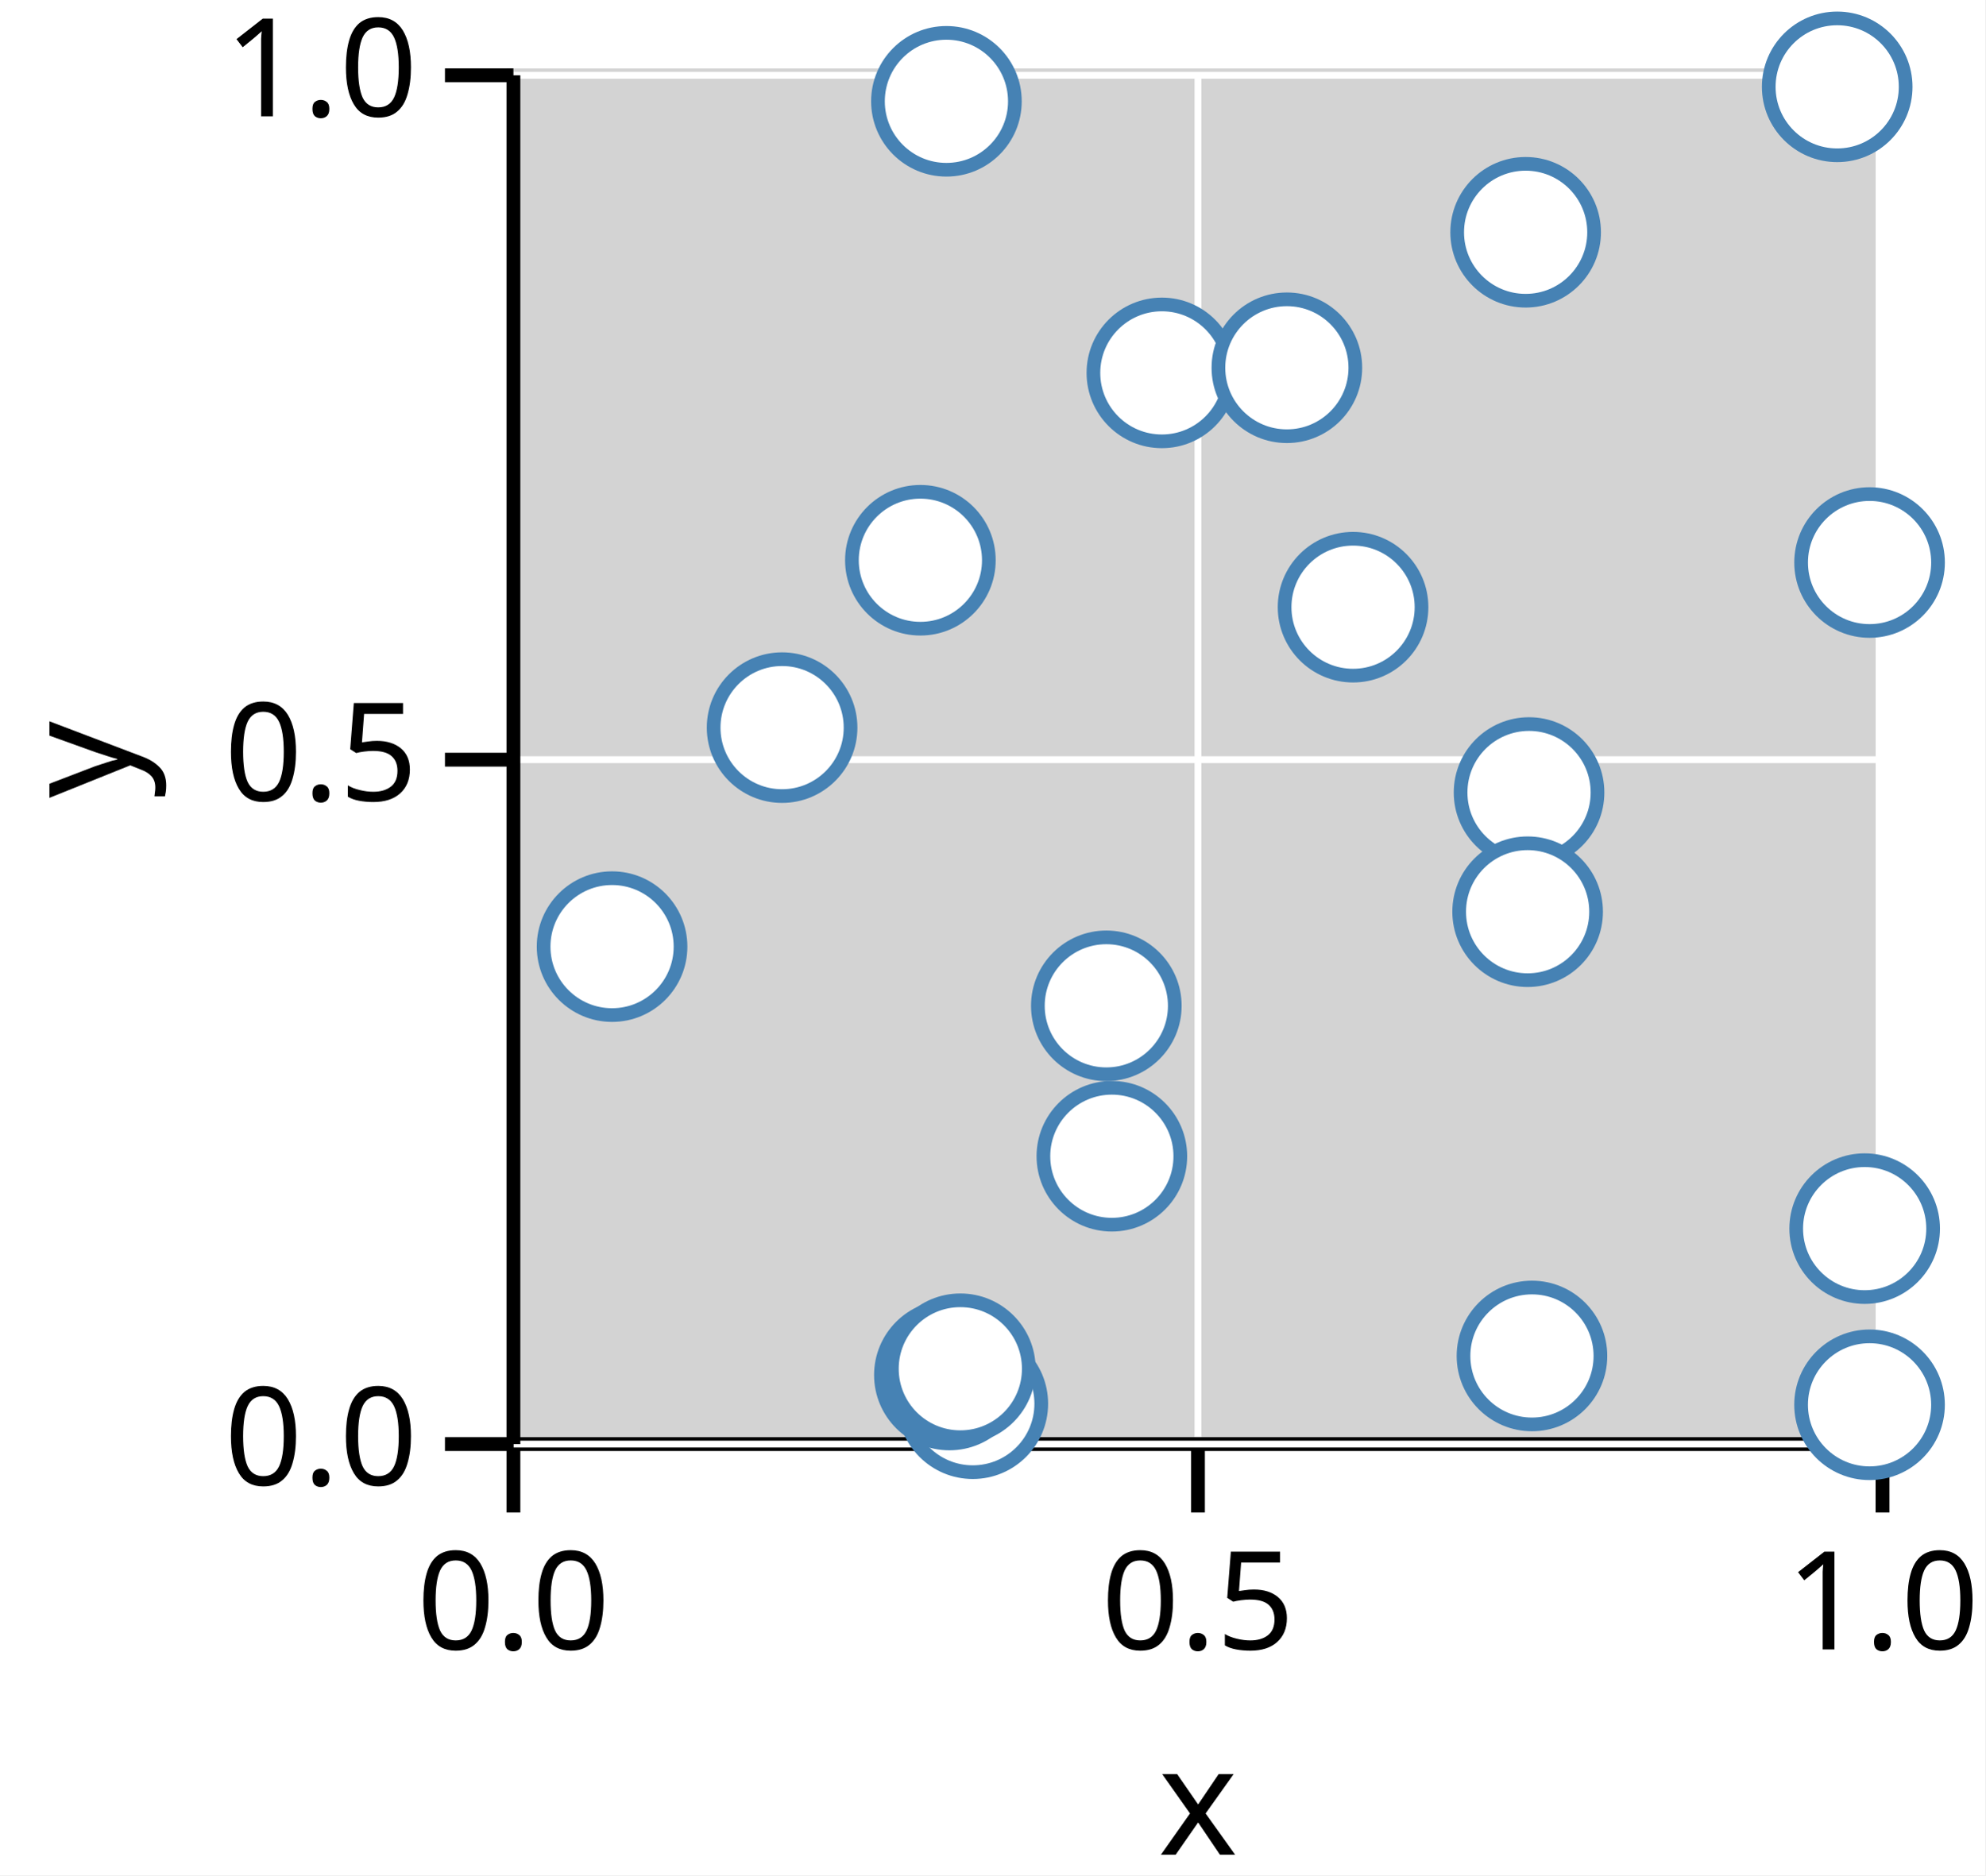
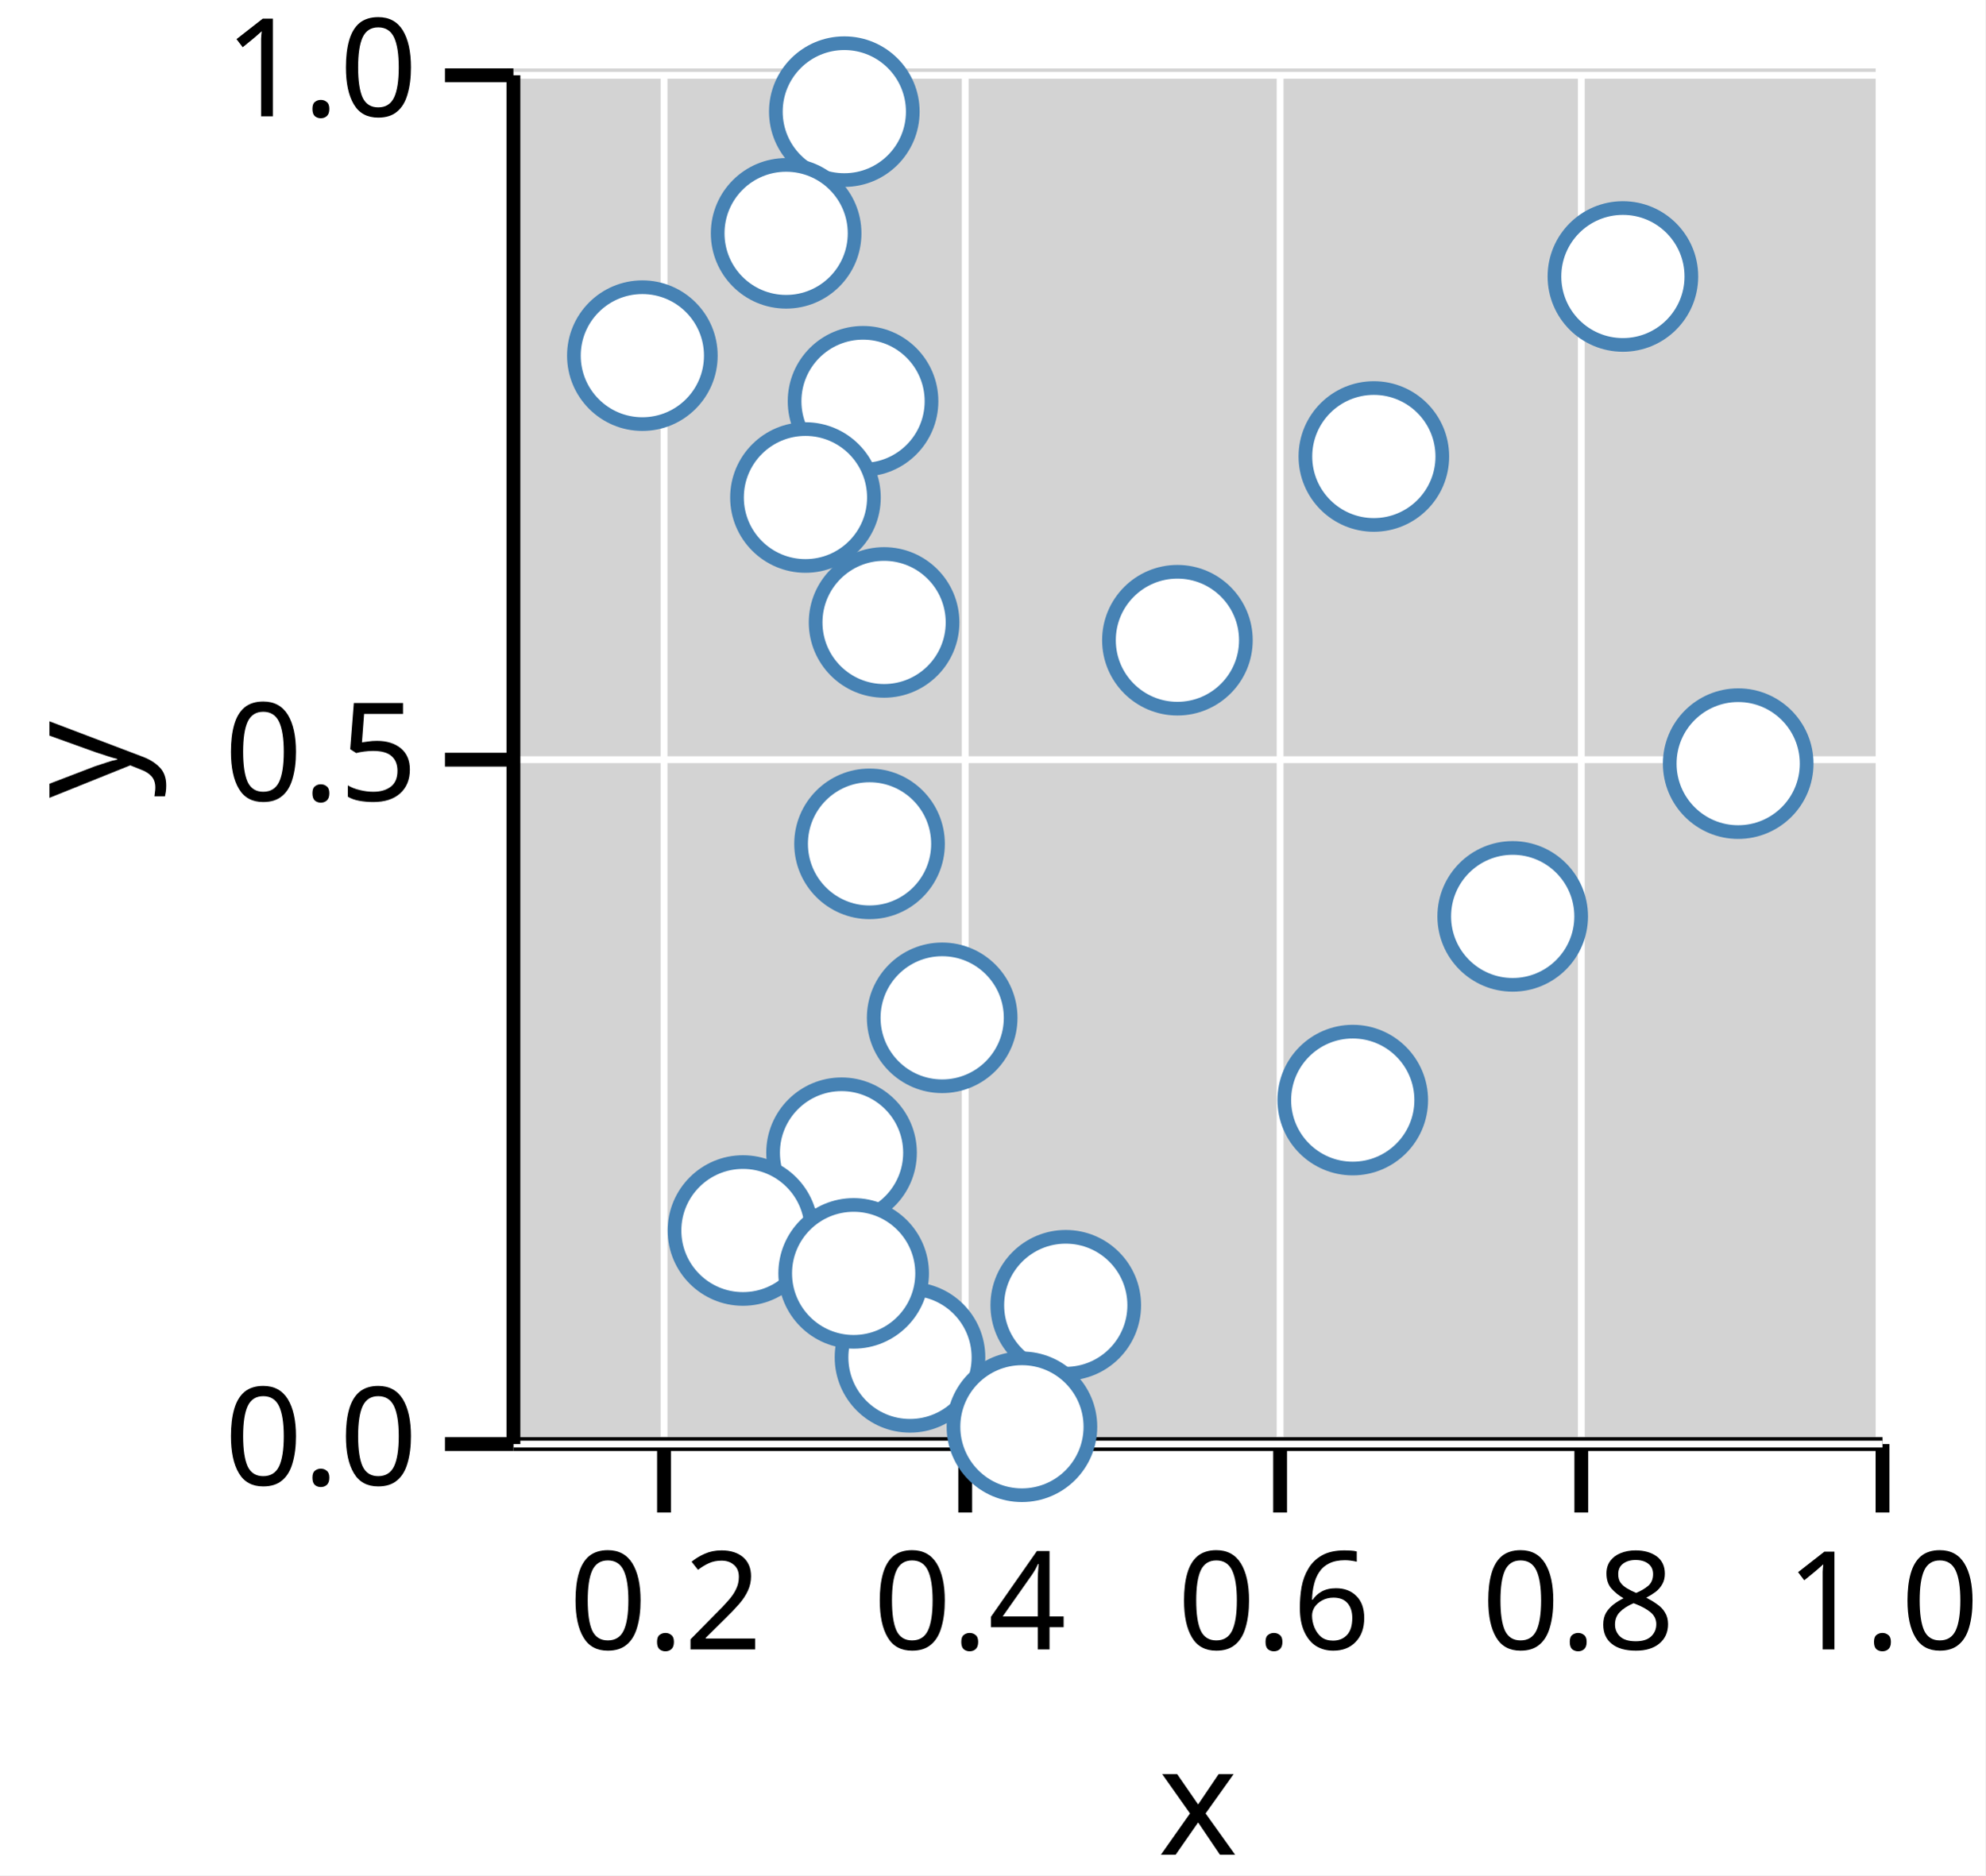
<svg xmlns="http://www.w3.org/2000/svg" version="1.1" class="marks" width="145" height="137" viewBox="0 0 145 137">
  <rect width="145" height="137" fill="white" />
  <g fill="none" stroke-miterlimit="10" transform="translate(37,5)">
    <g class="mark-group role-frame root" role="graphics-object" aria-roledescription="group mark container">
      <g transform="translate(0,0)">
        <path class="background" aria-hidden="true" d="M0,0h100v100h-100Z" fill="lightgray" />
        <g>
-           <g class="mark-group role-axis" role="graphics-symbol" aria-roledescription="axis" aria-label="X-axis titled 'x' for a linear scale with values from 0.0 to 1.0">
+           <g class="mark-group role-axis" role="graphics-symbol" aria-roledescription="axis" aria-label="X-axis titled 'x' for a linear scale with values from 0.1 to 1.0">
            <g transform="translate(0.5,100.5)">
              <path class="background" aria-hidden="true" d="M0,0h0v0h0Z" pointer-events="none" />
              <g>
                <g class="mark-rule role-axis-grid" pointer-events="none">
-                   <line transform="translate(0,0)" x2="0" y2="-100" stroke="white" stroke-width="0.5" stroke-dasharray="0" opacity="1" />
-                   <line transform="translate(50,0)" x2="0" y2="-100" stroke="white" stroke-width="0.5" stroke-dasharray="0" opacity="1" />
+                   <line transform="translate(11,0)" x2="0" y2="-100" stroke="white" stroke-width="0.5" stroke-dasharray="0" opacity="1" />
+                   <line transform="translate(33,0)" x2="0" y2="-100" stroke="white" stroke-width="0.5" stroke-dasharray="0" opacity="1" />
+                   <line transform="translate(56,0)" x2="0" y2="-100" stroke="white" stroke-width="0.5" stroke-dasharray="0" opacity="1" />
+                   <line transform="translate(78,0)" x2="0" y2="-100" stroke="white" stroke-width="0.5" stroke-dasharray="0" opacity="1" />
                  <line transform="translate(100,0)" x2="0" y2="-100" stroke="white" stroke-width="0.5" stroke-dasharray="0" opacity="1" />
                </g>
                <g class="mark-rule role-axis-tick" pointer-events="none">
-                   <line transform="translate(0,0)" x2="0" y2="5" stroke="black" stroke-width="1.01" opacity="1" />
-                   <line transform="translate(50,0)" x2="0" y2="5" stroke="black" stroke-width="1.01" opacity="1" />
+                   <line transform="translate(11,0)" x2="0" y2="5" stroke="black" stroke-width="1.01" opacity="1" />
+                   <line transform="translate(33,0)" x2="0" y2="5" stroke="black" stroke-width="1.01" opacity="1" />
+                   <line transform="translate(56,0)" x2="0" y2="5" stroke="black" stroke-width="1.01" opacity="1" />
+                   <line transform="translate(78,0)" x2="0" y2="5" stroke="black" stroke-width="1.01" opacity="1" />
                  <line transform="translate(100,0)" x2="0" y2="5" stroke="black" stroke-width="1.01" opacity="1" />
                </g>
                <g class="mark-text role-axis-label" pointer-events="none">
-                   <text text-anchor="middle" transform="translate(0,15)" font-family="sans-serif" font-size="10px" font-style="normal" font-weight="400" fill="black" opacity="1">0.0</text>
-                   <text text-anchor="middle" transform="translate(50,15)" font-family="sans-serif" font-size="10px" font-style="normal" font-weight="400" fill="black" opacity="1">0.5</text>
+                   <text text-anchor="middle" transform="translate(11.11111,15)" font-family="sans-serif" font-size="10px" font-style="normal" font-weight="400" fill="black" opacity="1">0.2</text>
+                   <text text-anchor="middle" transform="translate(33.33333,15)" font-family="sans-serif" font-size="10px" font-style="normal" font-weight="400" fill="black" opacity="1">0.4</text>
+                   <text text-anchor="middle" transform="translate(55.55556,15)" font-family="sans-serif" font-size="10px" font-style="normal" font-weight="400" fill="black" opacity="1">0.6</text>
+                   <text text-anchor="middle" transform="translate(77.77778,15)" font-family="sans-serif" font-size="10px" font-style="normal" font-weight="400" fill="black" opacity="1">0.8</text>
                  <text text-anchor="middle" transform="translate(100,15)" font-family="sans-serif" font-size="10px" font-style="normal" font-weight="400" fill="black" opacity="1">1.0</text>
                </g>
                <g class="mark-rule role-axis-domain" pointer-events="none">
                  <line transform="translate(0,0)" x2="100" y2="0" stroke="black" stroke-width="1.01" opacity="1" />
                </g>
                <g class="mark-text role-axis-title" pointer-events="none">
                  <text text-anchor="middle" transform="translate(50,30)" font-family="sans-serif" font-size="11px" font-style="normal" font-weight="400" fill="black" opacity="1">x</text>
                </g>
              </g>
              <path class="foreground" aria-hidden="true" d="" pointer-events="none" display="none" />
            </g>
          </g>
          <g class="mark-group role-axis" role="graphics-symbol" aria-roledescription="axis" aria-label="Y-axis titled 'y' for a linear scale with values from 0.0 to 1.0">
            <g transform="translate(0.5,0.5)">
              <path class="background" aria-hidden="true" d="M0,0h0v0h0Z" pointer-events="none" />
              <g>
                <g class="mark-rule role-axis-grid" pointer-events="none">
                  <line transform="translate(0,100)" x2="100" y2="0" stroke="white" stroke-width="0.5" stroke-dasharray="0" opacity="1" />
                  <line transform="translate(0,50)" x2="100" y2="0" stroke="white" stroke-width="0.5" stroke-dasharray="0" opacity="1" />
                  <line transform="translate(0,0)" x2="100" y2="0" stroke="white" stroke-width="0.5" stroke-dasharray="0" opacity="1" />
                </g>
                <g class="mark-rule role-axis-tick" pointer-events="none">
                  <line transform="translate(0,100)" x2="-5" y2="0" stroke="black" stroke-width="1.01" opacity="1" />
                  <line transform="translate(0,50)" x2="-5" y2="0" stroke="black" stroke-width="1.01" opacity="1" />
                  <line transform="translate(0,0)" x2="-5" y2="0" stroke="black" stroke-width="1.01" opacity="1" />
                </g>
                <g class="mark-text role-axis-label" pointer-events="none">
                  <text text-anchor="end" transform="translate(-7,103)" font-family="sans-serif" font-size="10px" font-style="normal" font-weight="400" fill="black" opacity="1">0.0</text>
                  <text text-anchor="end" transform="translate(-7,53)" font-family="sans-serif" font-size="10px" font-style="normal" font-weight="400" fill="black" opacity="1">0.5</text>
                  <text text-anchor="end" transform="translate(-7,3)" font-family="sans-serif" font-size="10px" font-style="normal" font-weight="400" fill="black" opacity="1">1.0</text>
                </g>
                <g class="mark-rule role-axis-domain" pointer-events="none">
                  <line transform="translate(0,100)" x2="0" y2="-100" stroke="black" stroke-width="1.01" opacity="1" />
                </g>
                <g class="mark-text role-axis-title" pointer-events="none">
                  <text text-anchor="middle" transform="translate(-26,50) rotate(-90) translate(0,-2)" font-family="sans-serif" font-size="11px" font-style="normal" font-weight="400" fill="black" opacity="1">y</text>
                </g>
              </g>
              <path class="foreground" aria-hidden="true" d="" pointer-events="none" display="none" />
            </g>
          </g>
          <g class="mark-group role-scope" role="graphics-object" aria-roledescription="group mark container">
            <g transform="translate(0,0)">
              <path class="background" aria-hidden="true" d="M0,0h0v0h0Z" />
              <g>
                <g class="mark-symbol role-mark points" role="graphics-symbol" aria-roledescription="symbol mark container">
-                   <path transform="translate(43.80664,68.48126)" d="M5,0A5,5,0,1,1,-5,0A5,5,0,1,1,5,0" fill="white" stroke="steelblue" stroke-width="1" opacity="1" />
-                   <path transform="translate(74.43342,11.96981)" d="M5,0A5,5,0,1,1,-5,0A5,5,0,1,1,5,0" fill="white" stroke="steelblue" stroke-width="1" opacity="1" />
-                   <path transform="translate(47.86381,22.24186)" d="M5,0A5,5,0,1,1,-5,0A5,5,0,1,1,5,0" fill="white" stroke="steelblue" stroke-width="1" opacity="1" />
-                   <path transform="translate(32.12696,2.401272)" d="M5,0A5,5,0,1,1,-5,0A5,5,0,1,1,5,0" fill="white" stroke="steelblue" stroke-width="1" opacity="1" />
-                   <path transform="translate(99.5526,97.62974)" d="M5,0A5,5,0,1,1,-5,0A5,5,0,1,1,5,0" fill="white" stroke="steelblue" stroke-width="1" opacity="1" />
-                   <path transform="translate(34.05364,97.55102)" d="M5,0A5,5,0,1,1,-5,0A5,5,0,1,1,5,0" fill="white" stroke="steelblue" stroke-width="1" opacity="1" />
-                   <path transform="translate(7.705692,64.157)" d="M5,0A5,5,0,1,1,-5,0A5,5,0,1,1,5,0" fill="white" stroke="steelblue" stroke-width="1" opacity="1" />
-                   <path transform="translate(61.82794,39.35939)" d="M5,0A5,5,0,1,1,-5,0A5,5,0,1,1,5,0" fill="white" stroke="steelblue" stroke-width="1" opacity="1" />
-                   <path transform="translate(20.12492,48.15787)" d="M5,0A5,5,0,1,1,-5,0A5,5,0,1,1,5,0" fill="white" stroke="steelblue" stroke-width="1" opacity="1" />
-                   <path transform="translate(74.68225,52.89854)" d="M5,0A5,5,0,1,1,-5,0A5,5,0,1,1,5,0" fill="white" stroke="steelblue" stroke-width="1" opacity="1" />
-                   <path transform="translate(32.34343,95.45492)" d="M5,0A5,5,0,1,1,-5,0A5,5,0,1,1,5,0" fill="white" stroke="steelblue" stroke-width="1" opacity="1" />
-                   <path transform="translate(30.2253,35.92964)" d="M5,0A5,5,0,1,1,-5,0A5,5,0,1,1,5,0" fill="white" stroke="steelblue" stroke-width="1" opacity="1" />
-                   <path transform="translate(56.9938,21.86807)" d="M5,0A5,5,0,1,1,-5,0A5,5,0,1,1,5,0" fill="white" stroke="steelblue" stroke-width="1" opacity="1" />
-                   <path transform="translate(44.21059,79.47096)" d="M5,0A5,5,0,1,1,-5,0A5,5,0,1,1,5,0" fill="white" stroke="steelblue" stroke-width="1" opacity="1" />
-                   <path transform="translate(99.55416,36.09606)" d="M5,0A5,5,0,1,1,-5,0A5,5,0,1,1,5,0" fill="white" stroke="steelblue" stroke-width="1" opacity="1" />
-                   <path transform="translate(99.19591,84.75937)" d="M5,0A5,5,0,1,1,-5,0A5,5,0,1,1,5,0" fill="white" stroke="steelblue" stroke-width="1" opacity="1" />
-                   <path transform="translate(97.19011,1.344214)" d="M5,0A5,5,0,1,1,-5,0A5,5,0,1,1,5,0" fill="white" stroke="steelblue" stroke-width="1" opacity="1" />
-                   <path transform="translate(74.89509,94.06244)" d="M5,0A5,5,0,1,1,-5,0A5,5,0,1,1,5,0" fill="white" stroke="steelblue" stroke-width="1" opacity="1" />
-                   <path transform="translate(33.14319,94.99639)" d="M5,0A5,5,0,1,1,-5,0A5,5,0,1,1,5,0" fill="white" stroke="steelblue" stroke-width="1" opacity="1" />
-                   <path transform="translate(74.57894,61.60727)" d="M5,0A5,5,0,1,1,-5,0A5,5,0,1,1,5,0" fill="white" stroke="steelblue" stroke-width="1" opacity="1" />
+                   <path transform="translate(24.66954,3.15579)" d="M5,0A5,5,0,1,1,-5,0A5,5,0,1,1,5,0" fill="white" stroke="steelblue" stroke-width="1" opacity="1" />
+                   <path transform="translate(81.53794,15.19852)" d="M5,0A5,5,0,1,1,-5,0A5,5,0,1,1,5,0" fill="white" stroke="steelblue" stroke-width="1" opacity="1" />
+                   <path transform="translate(9.918806,20.98301)" d="M5,0A5,5,0,1,1,-5,0A5,5,0,1,1,5,0" fill="white" stroke="steelblue" stroke-width="1" opacity="1" />
+                   <path transform="translate(40.8439,90.35725)" d="M5,0A5,5,0,1,1,-5,0A5,5,0,1,1,5,0" fill="white" stroke="steelblue" stroke-width="1" opacity="1" />
+                   <path transform="translate(24.46751,79.21474)" d="M5,0A5,5,0,1,1,-5,0A5,5,0,1,1,5,0" fill="white" stroke="steelblue" stroke-width="1" opacity="1" />
+                   <path transform="translate(48.99906,41.77246)" d="M5,0A5,5,0,1,1,-5,0A5,5,0,1,1,5,0" fill="white" stroke="steelblue" stroke-width="1" opacity="1" />
+                   <path transform="translate(20.41987,12.04648)" d="M5,0A5,5,0,1,1,-5,0A5,5,0,1,1,5,0" fill="white" stroke="steelblue" stroke-width="1" opacity="1" />
+                   <path transform="translate(27.57433,40.47302)" d="M5,0A5,5,0,1,1,-5,0A5,5,0,1,1,5,0" fill="white" stroke="steelblue" stroke-width="1" opacity="1" />
+                   <path transform="translate(26.5121,56.64977)" d="M5,0A5,5,0,1,1,-5,0A5,5,0,1,1,5,0" fill="white" stroke="steelblue" stroke-width="1" opacity="1" />
+                   <path transform="translate(29.46674,94.16426)" d="M5,0A5,5,0,1,1,-5,0A5,5,0,1,1,5,0" fill="white" stroke="steelblue" stroke-width="1" opacity="1" />
+                   <path transform="translate(89.95824,50.78866)" d="M5,0A5,5,0,1,1,-5,0A5,5,0,1,1,5,0" fill="white" stroke="steelblue" stroke-width="1" opacity="1" />
+                   <path transform="translate(37.64252,99.23581)" d="M5,0A5,5,0,1,1,-5,0A5,5,0,1,1,5,0" fill="white" stroke="steelblue" stroke-width="1" opacity="1" />
+                   <path transform="translate(26.03741,24.31408)" d="M5,0A5,5,0,1,1,-5,0A5,5,0,1,1,5,0" fill="white" stroke="steelblue" stroke-width="1" opacity="1" />
+                   <path transform="translate(63.34655,28.34969)" d="M5,0A5,5,0,1,1,-5,0A5,5,0,1,1,5,0" fill="white" stroke="steelblue" stroke-width="1" opacity="1" />
+                   <path transform="translate(73.48849,61.94856)" d="M5,0A5,5,0,1,1,-5,0A5,5,0,1,1,5,0" fill="white" stroke="steelblue" stroke-width="1" opacity="1" />
+                   <path transform="translate(17.26688,84.89725)" d="M5,0A5,5,0,1,1,-5,0A5,5,0,1,1,5,0" fill="white" stroke="steelblue" stroke-width="1" opacity="1" />
+                   <path transform="translate(25.35166,88.02947)" d="M5,0A5,5,0,1,1,-5,0A5,5,0,1,1,5,0" fill="white" stroke="steelblue" stroke-width="1" opacity="1" />
+                   <path transform="translate(21.8313,31.34663)" d="M5,0A5,5,0,1,1,-5,0A5,5,0,1,1,5,0" fill="white" stroke="steelblue" stroke-width="1" opacity="1" />
+                   <path transform="translate(31.81761,69.35819)" d="M5,0A5,5,0,1,1,-5,0A5,5,0,1,1,5,0" fill="white" stroke="steelblue" stroke-width="1" opacity="1" />
+                   <path transform="translate(61.80644,75.36888)" d="M5,0A5,5,0,1,1,-5,0A5,5,0,1,1,5,0" fill="white" stroke="steelblue" stroke-width="1" opacity="1" />
                </g>
              </g>
              <path class="foreground" aria-hidden="true" d="" display="none" />
            </g>
          </g>
        </g>
        <path class="foreground" aria-hidden="true" d="" display="none" />
      </g>
    </g>
  </g>
</svg>
